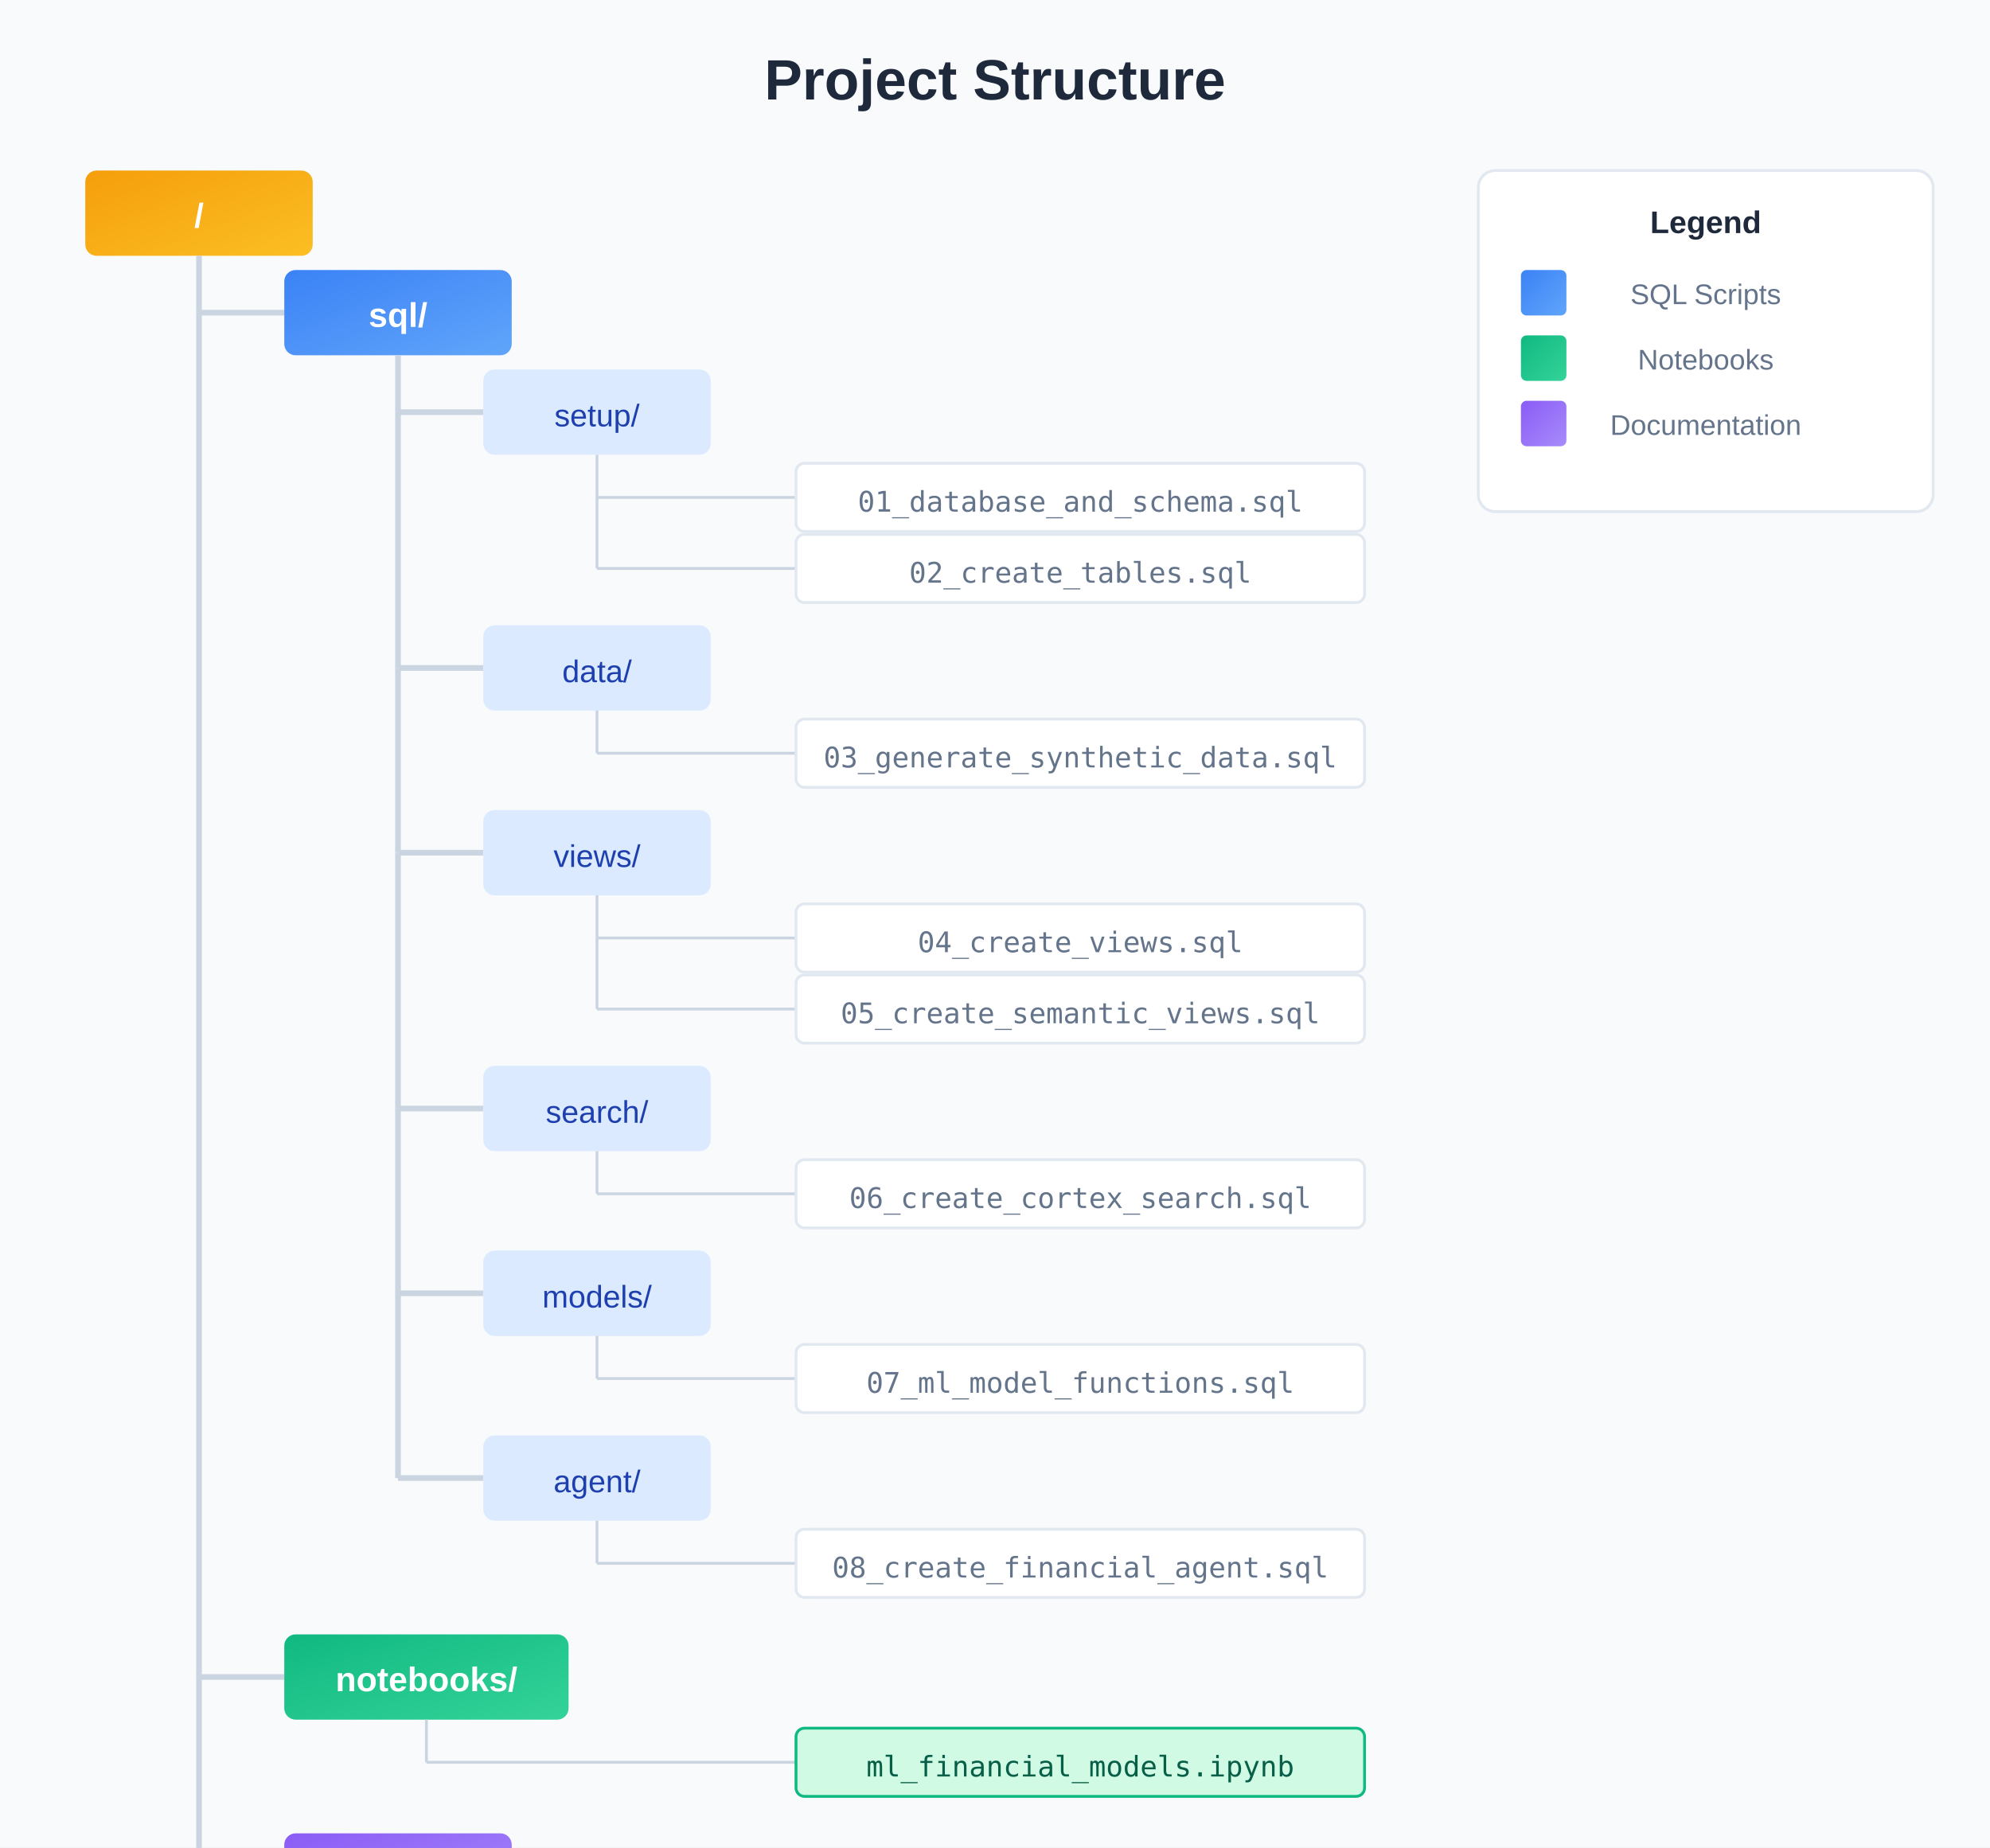
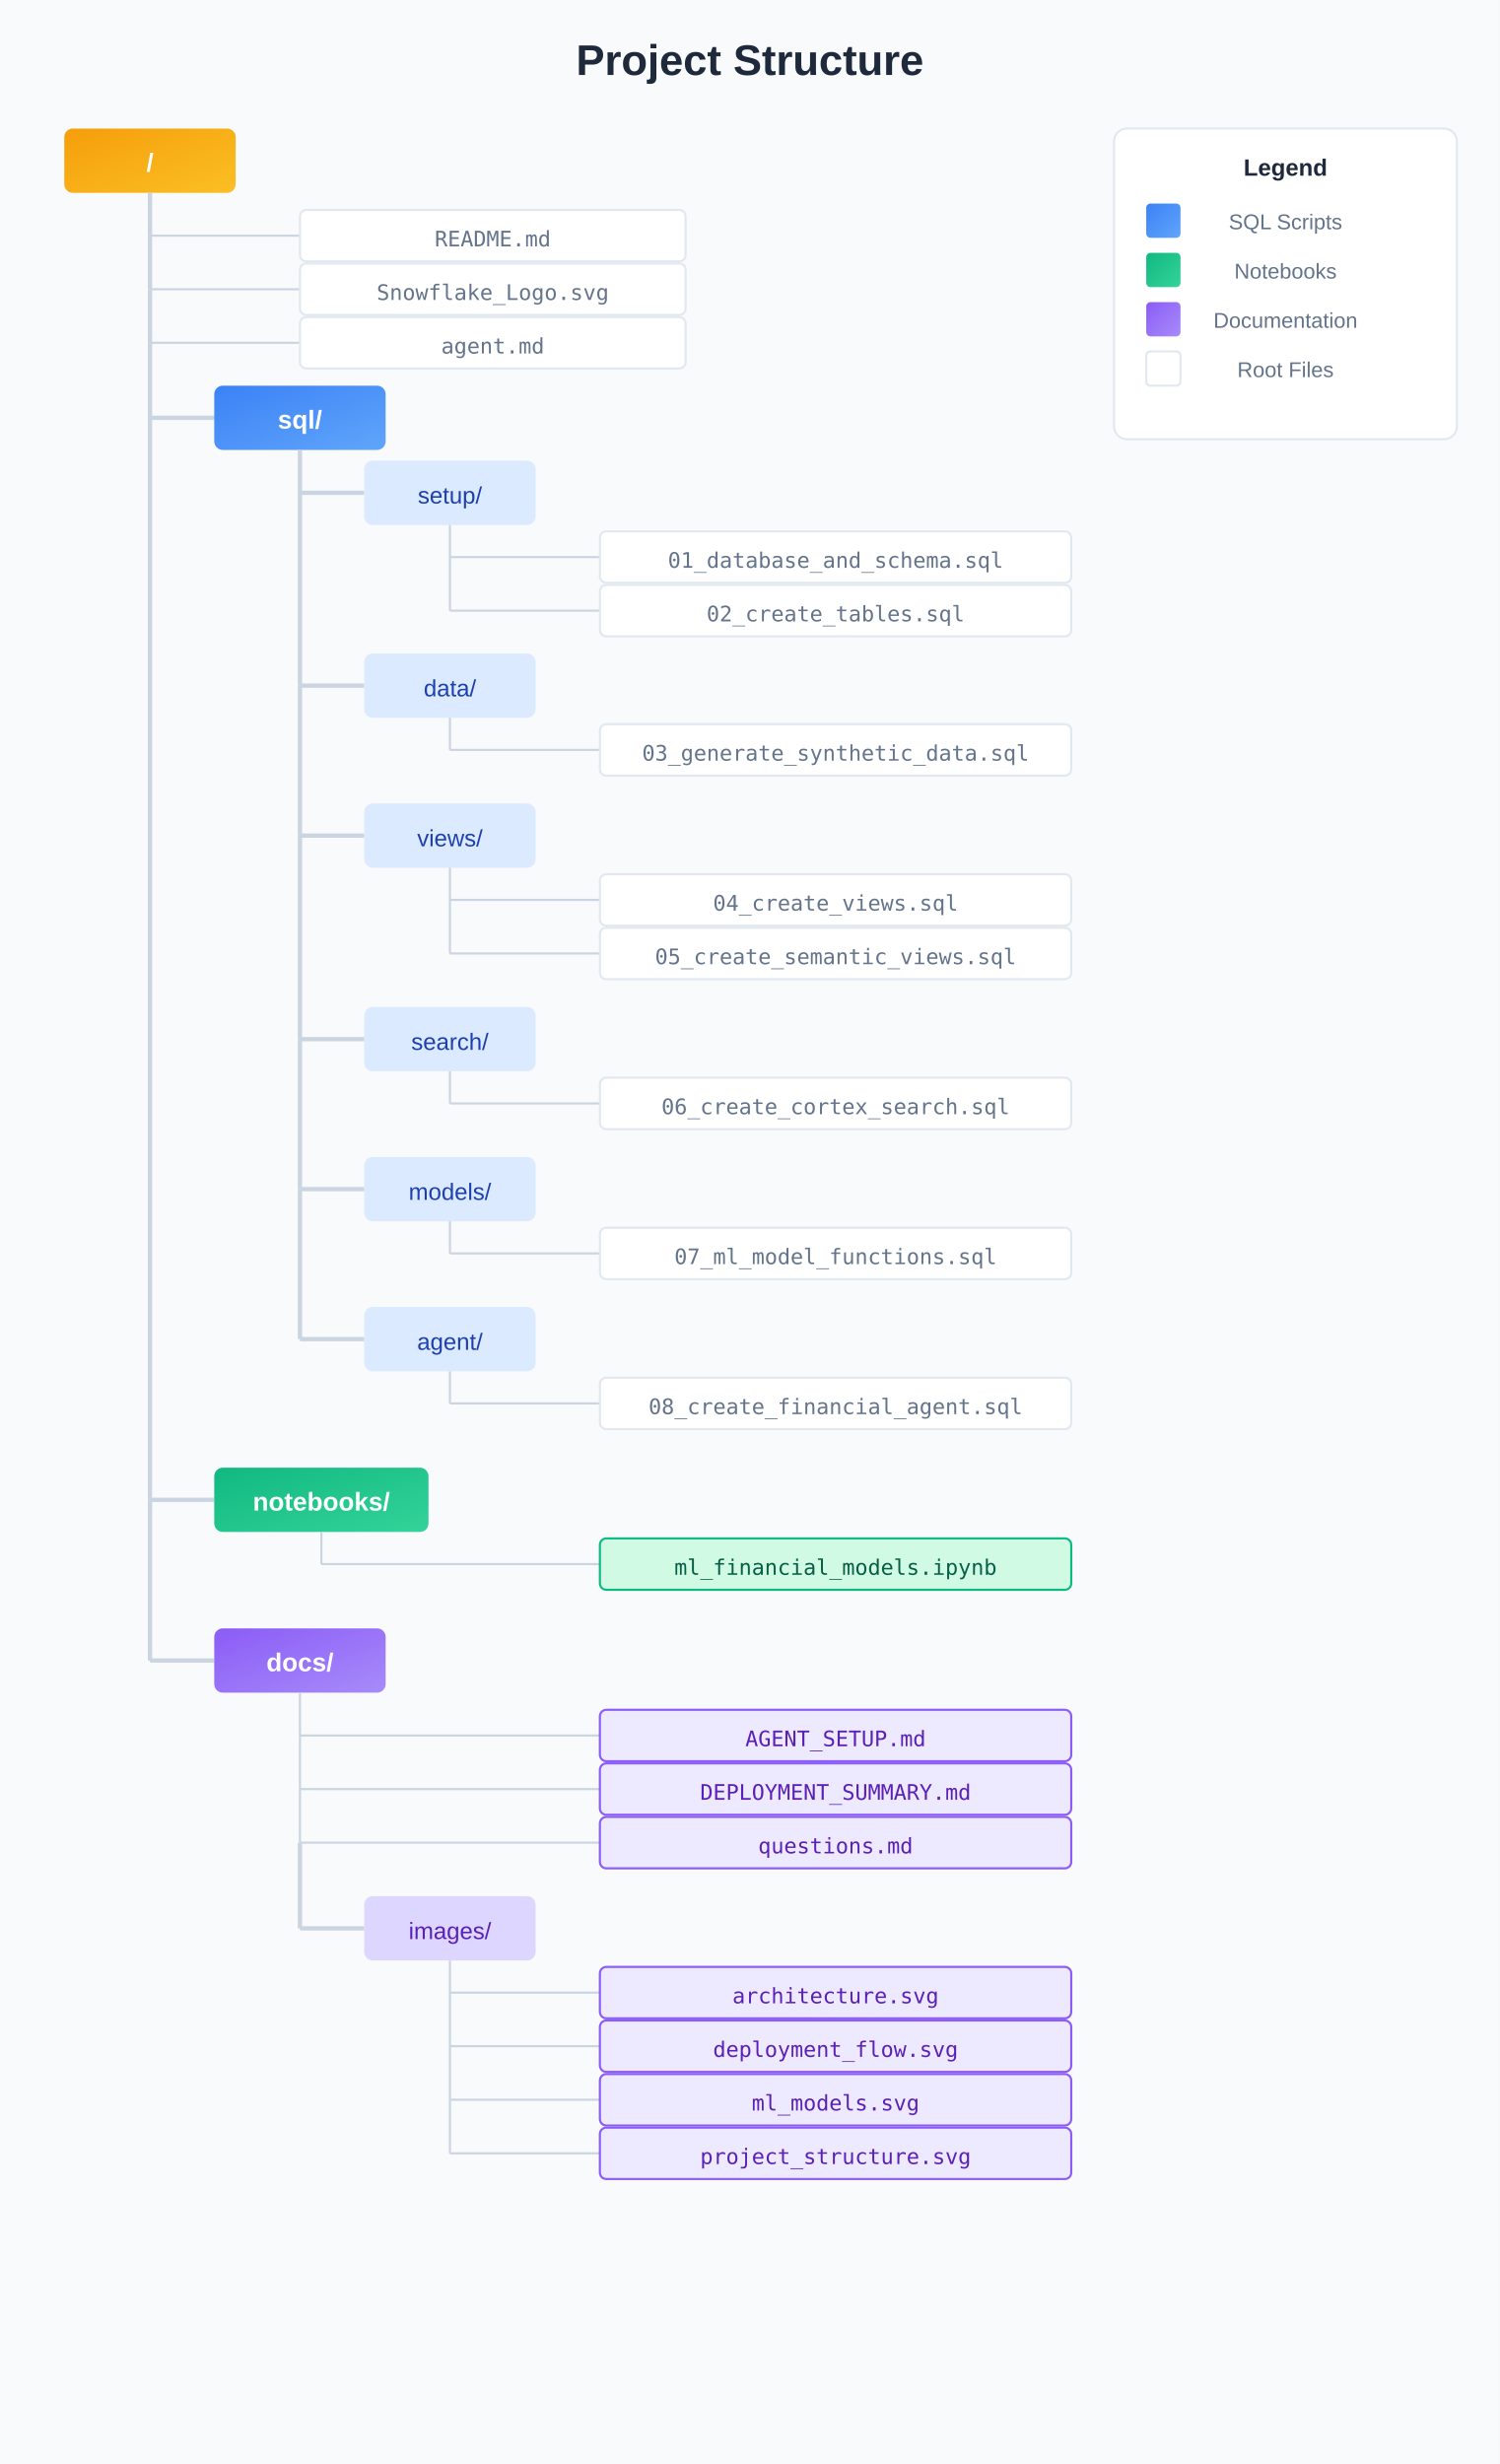
- <svg xmlns="http://www.w3.org/2000/svg" viewBox="0 0 700 650">
+ <svg xmlns="http://www.w3.org/2000/svg" viewBox="0 0 700 1150">
  <defs>
    <linearGradient id="folderGrad" x1="0%" y1="0%" x2="100%" y2="100%">
      <stop offset="0%" style="stop-color:#F59E0B;stop-opacity:1" />
      <stop offset="100%" style="stop-color:#FBBF24;stop-opacity:1" />
    </linearGradient>
    <linearGradient id="sqlGrad" x1="0%" y1="0%" x2="100%" y2="100%">
      <stop offset="0%" style="stop-color:#3B82F6;stop-opacity:1" />
      <stop offset="100%" style="stop-color:#60A5FA;stop-opacity:1" />
    </linearGradient>
    <linearGradient id="notebookGrad" x1="0%" y1="0%" x2="100%" y2="100%">
      <stop offset="0%" style="stop-color:#10B981;stop-opacity:1" />
      <stop offset="100%" style="stop-color:#34D399;stop-opacity:1" />
    </linearGradient>
    <linearGradient id="docsGrad" x1="0%" y1="0%" x2="100%" y2="100%">
      <stop offset="0%" style="stop-color:#8B5CF6;stop-opacity:1" />
      <stop offset="100%" style="stop-color:#A78BFA;stop-opacity:1" />
    </linearGradient>
  </defs>
-   <rect width="700" height="650" fill="#F8FAFC" />
+   <rect width="700" height="1150" fill="#F8FAFC" />
  <text x="350" y="35" font-family="Arial, sans-serif" font-size="20" font-weight="bold" fill="#1E293B" text-anchor="middle">Project Structure</text>
  <rect x="30" y="60" width="80" height="30" rx="4" fill="url(#folderGrad)" />
  <text x="70" y="80" font-family="Arial, sans-serif" font-size="12" font-weight="bold" fill="white" text-anchor="middle">/</text>
  <line x1="70" y1="90" x2="70" y2="110" stroke="#CBD5E1" stroke-width="2" />
-   <line x1="70" y1="110" x2="100" y2="110" stroke="#CBD5E1" stroke-width="2" />
-   <rect x="100" y="95" width="80" height="30" rx="4" fill="url(#sqlGrad)" />
-   <text x="140" y="115" font-family="Arial, sans-serif" font-size="12" font-weight="bold" fill="white" text-anchor="middle">sql/</text>
-   <line x1="140" y1="125" x2="140" y2="145" stroke="#CBD5E1" stroke-width="2" />
-   <line x1="140" y1="145" x2="170" y2="145" stroke="#CBD5E1" stroke-width="2" />
-   <rect x="170" y="130" width="80" height="30" rx="4" fill="#DBEAFE" />
-   <text x="210" y="150" font-family="Arial, sans-serif" font-size="11" fill="#1E40AF" text-anchor="middle">setup/</text>
-   <line x1="210" y1="160" x2="210" y2="175" stroke="#CBD5E1" stroke-width="1" />
-   <line x1="210" y1="175" x2="280" y2="175" stroke="#CBD5E1" stroke-width="1" />
-   <rect x="280" y="163" width="200" height="24" rx="3" fill="white" stroke="#E2E8F0" stroke-width="1" />
-   <text x="380" y="180" font-family="monospace" font-size="10" fill="#64748B" text-anchor="middle">01_database_and_schema.sql</text>
-   <line x1="210" y1="175" x2="210" y2="200" stroke="#CBD5E1" stroke-width="1" />
-   <line x1="210" y1="200" x2="280" y2="200" stroke="#CBD5E1" stroke-width="1" />
-   <rect x="280" y="188" width="200" height="24" rx="3" fill="white" stroke="#E2E8F0" stroke-width="1" />
-   <text x="380" y="205" font-family="monospace" font-size="10" fill="#64748B" text-anchor="middle">02_create_tables.sql</text>
-   <line x1="140" y1="145" x2="140" y2="235" stroke="#CBD5E1" stroke-width="2" />
-   <line x1="140" y1="235" x2="170" y2="235" stroke="#CBD5E1" stroke-width="2" />
-   <rect x="170" y="220" width="80" height="30" rx="4" fill="#DBEAFE" />
-   <text x="210" y="240" font-family="Arial, sans-serif" font-size="11" fill="#1E40AF" text-anchor="middle">data/</text>
-   <line x1="210" y1="250" x2="210" y2="265" stroke="#CBD5E1" stroke-width="1" />
-   <line x1="210" y1="265" x2="280" y2="265" stroke="#CBD5E1" stroke-width="1" />
-   <rect x="280" y="253" width="200" height="24" rx="3" fill="white" stroke="#E2E8F0" stroke-width="1" />
-   <text x="380" y="270" font-family="monospace" font-size="10" fill="#64748B" text-anchor="middle">03_generate_synthetic_data.sql</text>
-   <line x1="140" y1="235" x2="140" y2="300" stroke="#CBD5E1" stroke-width="2" />
-   <line x1="140" y1="300" x2="170" y2="300" stroke="#CBD5E1" stroke-width="2" />
-   <rect x="170" y="285" width="80" height="30" rx="4" fill="#DBEAFE" />
-   <text x="210" y="305" font-family="Arial, sans-serif" font-size="11" fill="#1E40AF" text-anchor="middle">views/</text>
-   <line x1="210" y1="315" x2="210" y2="330" stroke="#CBD5E1" stroke-width="1" />
-   <line x1="210" y1="330" x2="280" y2="330" stroke="#CBD5E1" stroke-width="1" />
-   <rect x="280" y="318" width="200" height="24" rx="3" fill="white" stroke="#E2E8F0" stroke-width="1" />
-   <text x="380" y="335" font-family="monospace" font-size="10" fill="#64748B" text-anchor="middle">04_create_views.sql</text>
-   <line x1="210" y1="330" x2="210" y2="355" stroke="#CBD5E1" stroke-width="1" />
-   <line x1="210" y1="355" x2="280" y2="355" stroke="#CBD5E1" stroke-width="1" />
-   <rect x="280" y="343" width="200" height="24" rx="3" fill="white" stroke="#E2E8F0" stroke-width="1" />
-   <text x="380" y="360" font-family="monospace" font-size="10" fill="#64748B" text-anchor="middle">05_create_semantic_views.sql</text>
-   <line x1="140" y1="300" x2="140" y2="390" stroke="#CBD5E1" stroke-width="2" />
+   <line x1="70" y1="110" x2="140" y2="110" stroke="#CBD5E1" stroke-width="1" />
+   <rect x="140" y="98" width="180" height="24" rx="3" fill="white" stroke="#E2E8F0" stroke-width="1" />
+   <text x="230" y="115" font-family="monospace" font-size="10" fill="#64748B" text-anchor="middle">README.md</text>
+   <line x1="70" y1="110" x2="70" y2="135" stroke="#CBD5E1" stroke-width="2" />
+   <line x1="70" y1="135" x2="140" y2="135" stroke="#CBD5E1" stroke-width="1" />
+   <rect x="140" y="123" width="180" height="24" rx="3" fill="white" stroke="#E2E8F0" stroke-width="1" />
+   <text x="230" y="140" font-family="monospace" font-size="10" fill="#64748B" text-anchor="middle">Snowflake_Logo.svg</text>
+   <line x1="70" y1="135" x2="70" y2="160" stroke="#CBD5E1" stroke-width="2" />
+   <line x1="70" y1="160" x2="140" y2="160" stroke="#CBD5E1" stroke-width="1" />
+   <rect x="140" y="148" width="180" height="24" rx="3" fill="white" stroke="#E2E8F0" stroke-width="1" />
+   <text x="230" y="165" font-family="monospace" font-size="10" fill="#64748B" text-anchor="middle">agent.md</text>
+   <line x1="70" y1="160" x2="70" y2="195" stroke="#CBD5E1" stroke-width="2" />
+   <line x1="70" y1="195" x2="100" y2="195" stroke="#CBD5E1" stroke-width="2" />
+   <rect x="100" y="180" width="80" height="30" rx="4" fill="url(#sqlGrad)" />
+   <text x="140" y="200" font-family="Arial, sans-serif" font-size="12" font-weight="bold" fill="white" text-anchor="middle">sql/</text>
+   <line x1="140" y1="210" x2="140" y2="230" stroke="#CBD5E1" stroke-width="2" />
+   <line x1="140" y1="230" x2="170" y2="230" stroke="#CBD5E1" stroke-width="2" />
+   <rect x="170" y="215" width="80" height="30" rx="4" fill="#DBEAFE" />
+   <text x="210" y="235" font-family="Arial, sans-serif" font-size="11" fill="#1E40AF" text-anchor="middle">setup/</text>
+   <line x1="210" y1="245" x2="210" y2="260" stroke="#CBD5E1" stroke-width="1" />
+   <line x1="210" y1="260" x2="280" y2="260" stroke="#CBD5E1" stroke-width="1" />
+   <rect x="280" y="248" width="220" height="24" rx="3" fill="white" stroke="#E2E8F0" stroke-width="1" />
+   <text x="390" y="265" font-family="monospace" font-size="10" fill="#64748B" text-anchor="middle">01_database_and_schema.sql</text>
+   <line x1="210" y1="260" x2="210" y2="285" stroke="#CBD5E1" stroke-width="1" />
+   <line x1="210" y1="285" x2="280" y2="285" stroke="#CBD5E1" stroke-width="1" />
+   <rect x="280" y="273" width="220" height="24" rx="3" fill="white" stroke="#E2E8F0" stroke-width="1" />
+   <text x="390" y="290" font-family="monospace" font-size="10" fill="#64748B" text-anchor="middle">02_create_tables.sql</text>
+   <line x1="140" y1="230" x2="140" y2="320" stroke="#CBD5E1" stroke-width="2" />
+   <line x1="140" y1="320" x2="170" y2="320" stroke="#CBD5E1" stroke-width="2" />
+   <rect x="170" y="305" width="80" height="30" rx="4" fill="#DBEAFE" />
+   <text x="210" y="325" font-family="Arial, sans-serif" font-size="11" fill="#1E40AF" text-anchor="middle">data/</text>
+   <line x1="210" y1="335" x2="210" y2="350" stroke="#CBD5E1" stroke-width="1" />
+   <line x1="210" y1="350" x2="280" y2="350" stroke="#CBD5E1" stroke-width="1" />
+   <rect x="280" y="338" width="220" height="24" rx="3" fill="white" stroke="#E2E8F0" stroke-width="1" />
+   <text x="390" y="355" font-family="monospace" font-size="10" fill="#64748B" text-anchor="middle">03_generate_synthetic_data.sql</text>
+   <line x1="140" y1="320" x2="140" y2="390" stroke="#CBD5E1" stroke-width="2" />
  <line x1="140" y1="390" x2="170" y2="390" stroke="#CBD5E1" stroke-width="2" />
  <rect x="170" y="375" width="80" height="30" rx="4" fill="#DBEAFE" />
-   <text x="210" y="395" font-family="Arial, sans-serif" font-size="11" fill="#1E40AF" text-anchor="middle">search/</text>
+   <text x="210" y="395" font-family="Arial, sans-serif" font-size="11" fill="#1E40AF" text-anchor="middle">views/</text>
  <line x1="210" y1="405" x2="210" y2="420" stroke="#CBD5E1" stroke-width="1" />
  <line x1="210" y1="420" x2="280" y2="420" stroke="#CBD5E1" stroke-width="1" />
-   <rect x="280" y="408" width="200" height="24" rx="3" fill="white" stroke="#E2E8F0" stroke-width="1" />
-   <text x="380" y="425" font-family="monospace" font-size="10" fill="#64748B" text-anchor="middle">06_create_cortex_search.sql</text>
-   <line x1="140" y1="390" x2="140" y2="455" stroke="#CBD5E1" stroke-width="2" />
-   <line x1="140" y1="455" x2="170" y2="455" stroke="#CBD5E1" stroke-width="2" />
-   <rect x="170" y="440" width="80" height="30" rx="4" fill="#DBEAFE" />
-   <text x="210" y="460" font-family="Arial, sans-serif" font-size="11" fill="#1E40AF" text-anchor="middle">models/</text>
-   <line x1="210" y1="470" x2="210" y2="485" stroke="#CBD5E1" stroke-width="1" />
-   <line x1="210" y1="485" x2="280" y2="485" stroke="#CBD5E1" stroke-width="1" />
-   <rect x="280" y="473" width="200" height="24" rx="3" fill="white" stroke="#E2E8F0" stroke-width="1" />
-   <text x="380" y="490" font-family="monospace" font-size="10" fill="#64748B" text-anchor="middle">07_ml_model_functions.sql</text>
-   <line x1="140" y1="455" x2="140" y2="520" stroke="#CBD5E1" stroke-width="2" />
-   <line x1="140" y1="520" x2="170" y2="520" stroke="#CBD5E1" stroke-width="2" />
-   <rect x="170" y="505" width="80" height="30" rx="4" fill="#DBEAFE" />
-   <text x="210" y="525" font-family="Arial, sans-serif" font-size="11" fill="#1E40AF" text-anchor="middle">agent/</text>
-   <line x1="210" y1="535" x2="210" y2="550" stroke="#CBD5E1" stroke-width="1" />
-   <line x1="210" y1="550" x2="280" y2="550" stroke="#CBD5E1" stroke-width="1" />
-   <rect x="280" y="538" width="200" height="24" rx="3" fill="white" stroke="#E2E8F0" stroke-width="1" />
-   <text x="380" y="555" font-family="monospace" font-size="10" fill="#64748B" text-anchor="middle">08_create_financial_agent.sql</text>
-   <line x1="70" y1="110" x2="70" y2="590" stroke="#CBD5E1" stroke-width="2" />
-   <line x1="70" y1="590" x2="100" y2="590" stroke="#CBD5E1" stroke-width="2" />
-   <rect x="100" y="575" width="100" height="30" rx="4" fill="url(#notebookGrad)" />
-   <text x="150" y="595" font-family="Arial, sans-serif" font-size="12" font-weight="bold" fill="white" text-anchor="middle">notebooks/</text>
-   <line x1="150" y1="605" x2="150" y2="620" stroke="#CBD5E1" stroke-width="1" />
-   <line x1="150" y1="620" x2="280" y2="620" stroke="#CBD5E1" stroke-width="1" />
-   <rect x="280" y="608" width="200" height="24" rx="3" fill="#D1FAE5" stroke="#10B981" stroke-width="1" />
-   <text x="380" y="625" font-family="monospace" font-size="10" fill="#065F46" text-anchor="middle">ml_financial_models.ipynb</text>
-   <line x1="70" y1="590" x2="70" y2="660" stroke="#CBD5E1" stroke-width="2" />
-   <line x1="70" y1="660" x2="100" y2="660" stroke="#CBD5E1" stroke-width="2" />
-   <rect x="100" y="645" width="80" height="30" rx="4" fill="url(#docsGrad)" />
-   <text x="140" y="665" font-family="Arial, sans-serif" font-size="12" font-weight="bold" fill="white" text-anchor="middle">docs/</text>
-   <rect x="520" y="60" width="160" height="120" rx="6" fill="white" stroke="#E2E8F0" stroke-width="1" />
+   <rect x="280" y="408" width="220" height="24" rx="3" fill="white" stroke="#E2E8F0" stroke-width="1" />
+   <text x="390" y="425" font-family="monospace" font-size="10" fill="#64748B" text-anchor="middle">04_create_views.sql</text>
+   <line x1="210" y1="420" x2="210" y2="445" stroke="#CBD5E1" stroke-width="1" />
+   <line x1="210" y1="445" x2="280" y2="445" stroke="#CBD5E1" stroke-width="1" />
+   <rect x="280" y="433" width="220" height="24" rx="3" fill="white" stroke="#E2E8F0" stroke-width="1" />
+   <text x="390" y="450" font-family="monospace" font-size="10" fill="#64748B" text-anchor="middle">05_create_semantic_views.sql</text>
+   <line x1="140" y1="390" x2="140" y2="485" stroke="#CBD5E1" stroke-width="2" />
+   <line x1="140" y1="485" x2="170" y2="485" stroke="#CBD5E1" stroke-width="2" />
+   <rect x="170" y="470" width="80" height="30" rx="4" fill="#DBEAFE" />
+   <text x="210" y="490" font-family="Arial, sans-serif" font-size="11" fill="#1E40AF" text-anchor="middle">search/</text>
+   <line x1="210" y1="500" x2="210" y2="515" stroke="#CBD5E1" stroke-width="1" />
+   <line x1="210" y1="515" x2="280" y2="515" stroke="#CBD5E1" stroke-width="1" />
+   <rect x="280" y="503" width="220" height="24" rx="3" fill="white" stroke="#E2E8F0" stroke-width="1" />
+   <text x="390" y="520" font-family="monospace" font-size="10" fill="#64748B" text-anchor="middle">06_create_cortex_search.sql</text>
+   <line x1="140" y1="485" x2="140" y2="555" stroke="#CBD5E1" stroke-width="2" />
+   <line x1="140" y1="555" x2="170" y2="555" stroke="#CBD5E1" stroke-width="2" />
+   <rect x="170" y="540" width="80" height="30" rx="4" fill="#DBEAFE" />
+   <text x="210" y="560" font-family="Arial, sans-serif" font-size="11" fill="#1E40AF" text-anchor="middle">models/</text>
+   <line x1="210" y1="570" x2="210" y2="585" stroke="#CBD5E1" stroke-width="1" />
+   <line x1="210" y1="585" x2="280" y2="585" stroke="#CBD5E1" stroke-width="1" />
+   <rect x="280" y="573" width="220" height="24" rx="3" fill="white" stroke="#E2E8F0" stroke-width="1" />
+   <text x="390" y="590" font-family="monospace" font-size="10" fill="#64748B" text-anchor="middle">07_ml_model_functions.sql</text>
+   <line x1="140" y1="555" x2="140" y2="625" stroke="#CBD5E1" stroke-width="2" />
+   <line x1="140" y1="625" x2="170" y2="625" stroke="#CBD5E1" stroke-width="2" />
+   <rect x="170" y="610" width="80" height="30" rx="4" fill="#DBEAFE" />
+   <text x="210" y="630" font-family="Arial, sans-serif" font-size="11" fill="#1E40AF" text-anchor="middle">agent/</text>
+   <line x1="210" y1="640" x2="210" y2="655" stroke="#CBD5E1" stroke-width="1" />
+   <line x1="210" y1="655" x2="280" y2="655" stroke="#CBD5E1" stroke-width="1" />
+   <rect x="280" y="643" width="220" height="24" rx="3" fill="white" stroke="#E2E8F0" stroke-width="1" />
+   <text x="390" y="660" font-family="monospace" font-size="10" fill="#64748B" text-anchor="middle">08_create_financial_agent.sql</text>
+   <line x1="70" y1="195" x2="70" y2="700" stroke="#CBD5E1" stroke-width="2" />
+   <line x1="70" y1="700" x2="100" y2="700" stroke="#CBD5E1" stroke-width="2" />
+   <rect x="100" y="685" width="100" height="30" rx="4" fill="url(#notebookGrad)" />
+   <text x="150" y="705" font-family="Arial, sans-serif" font-size="12" font-weight="bold" fill="white" text-anchor="middle">notebooks/</text>
+   <line x1="150" y1="715" x2="150" y2="730" stroke="#CBD5E1" stroke-width="1" />
+   <line x1="150" y1="730" x2="280" y2="730" stroke="#CBD5E1" stroke-width="1" />
+   <rect x="280" y="718" width="220" height="24" rx="3" fill="#D1FAE5" stroke="#10B981" stroke-width="1" />
+   <text x="390" y="735" font-family="monospace" font-size="10" fill="#065F46" text-anchor="middle">ml_financial_models.ipynb</text>
+   <line x1="70" y1="700" x2="70" y2="775" stroke="#CBD5E1" stroke-width="2" />
+   <line x1="70" y1="775" x2="100" y2="775" stroke="#CBD5E1" stroke-width="2" />
+   <rect x="100" y="760" width="80" height="30" rx="4" fill="url(#docsGrad)" />
+   <text x="140" y="780" font-family="Arial, sans-serif" font-size="12" font-weight="bold" fill="white" text-anchor="middle">docs/</text>
+   <line x1="140" y1="790" x2="140" y2="810" stroke="#CBD5E1" stroke-width="1" />
+   <line x1="140" y1="810" x2="280" y2="810" stroke="#CBD5E1" stroke-width="1" />
+   <rect x="280" y="798" width="220" height="24" rx="3" fill="#EDE9FE" stroke="#8B5CF6" stroke-width="1" />
+   <text x="390" y="815" font-family="monospace" font-size="10" fill="#5B21B6" text-anchor="middle">AGENT_SETUP.md</text>
+   <line x1="140" y1="810" x2="140" y2="835" stroke="#CBD5E1" stroke-width="1" />
+   <line x1="140" y1="835" x2="280" y2="835" stroke="#CBD5E1" stroke-width="1" />
+   <rect x="280" y="823" width="220" height="24" rx="3" fill="#EDE9FE" stroke="#8B5CF6" stroke-width="1" />
+   <text x="390" y="840" font-family="monospace" font-size="10" fill="#5B21B6" text-anchor="middle">DEPLOYMENT_SUMMARY.md</text>
+   <line x1="140" y1="835" x2="140" y2="860" stroke="#CBD5E1" stroke-width="1" />
+   <line x1="140" y1="860" x2="280" y2="860" stroke="#CBD5E1" stroke-width="1" />
+   <rect x="280" y="848" width="220" height="24" rx="3" fill="#EDE9FE" stroke="#8B5CF6" stroke-width="1" />
+   <text x="390" y="865" font-family="monospace" font-size="10" fill="#5B21B6" text-anchor="middle">questions.md</text>
+   <line x1="140" y1="860" x2="140" y2="900" stroke="#CBD5E1" stroke-width="2" />
+   <line x1="140" y1="900" x2="170" y2="900" stroke="#CBD5E1" stroke-width="2" />
+   <rect x="170" y="885" width="80" height="30" rx="4" fill="#DDD6FE" />
+   <text x="210" y="905" font-family="Arial, sans-serif" font-size="11" fill="#5B21B6" text-anchor="middle">images/</text>
+   <line x1="210" y1="915" x2="210" y2="930" stroke="#CBD5E1" stroke-width="1" />
+   <line x1="210" y1="930" x2="280" y2="930" stroke="#CBD5E1" stroke-width="1" />
+   <rect x="280" y="918" width="220" height="24" rx="3" fill="#EDE9FE" stroke="#8B5CF6" stroke-width="1" />
+   <text x="390" y="935" font-family="monospace" font-size="10" fill="#5B21B6" text-anchor="middle">architecture.svg</text>
+   <line x1="210" y1="930" x2="210" y2="955" stroke="#CBD5E1" stroke-width="1" />
+   <line x1="210" y1="955" x2="280" y2="955" stroke="#CBD5E1" stroke-width="1" />
+   <rect x="280" y="943" width="220" height="24" rx="3" fill="#EDE9FE" stroke="#8B5CF6" stroke-width="1" />
+   <text x="390" y="960" font-family="monospace" font-size="10" fill="#5B21B6" text-anchor="middle">deployment_flow.svg</text>
+   <line x1="210" y1="955" x2="210" y2="980" stroke="#CBD5E1" stroke-width="1" />
+   <line x1="210" y1="980" x2="280" y2="980" stroke="#CBD5E1" stroke-width="1" />
+   <rect x="280" y="968" width="220" height="24" rx="3" fill="#EDE9FE" stroke="#8B5CF6" stroke-width="1" />
+   <text x="390" y="985" font-family="monospace" font-size="10" fill="#5B21B6" text-anchor="middle">ml_models.svg</text>
+   <line x1="210" y1="980" x2="210" y2="1005" stroke="#CBD5E1" stroke-width="1" />
+   <line x1="210" y1="1005" x2="280" y2="1005" stroke="#CBD5E1" stroke-width="1" />
+   <rect x="280" y="993" width="220" height="24" rx="3" fill="#EDE9FE" stroke="#8B5CF6" stroke-width="1" />
+   <text x="390" y="1010" font-family="monospace" font-size="10" fill="#5B21B6" text-anchor="middle">project_structure.svg</text>
+   <rect x="520" y="60" width="160" height="145" rx="6" fill="white" stroke="#E2E8F0" stroke-width="1" />
  <text x="600" y="82" font-family="Arial, sans-serif" font-size="11" font-weight="bold" fill="#1E293B" text-anchor="middle">Legend</text>
  <rect x="535" y="95" width="16" height="16" rx="2" fill="url(#sqlGrad)" />
  <text x="600" y="107" font-family="Arial, sans-serif" font-size="10" fill="#64748B" text-anchor="middle">SQL Scripts</text>
  <rect x="535" y="118" width="16" height="16" rx="2" fill="url(#notebookGrad)" />
  <text x="600" y="130" font-family="Arial, sans-serif" font-size="10" fill="#64748B" text-anchor="middle">Notebooks</text>
  <rect x="535" y="141" width="16" height="16" rx="2" fill="url(#docsGrad)" />
  <text x="600" y="153" font-family="Arial, sans-serif" font-size="10" fill="#64748B" text-anchor="middle">Documentation</text>
+   <rect x="535" y="164" width="16" height="16" rx="2" fill="white" stroke="#E2E8F0" stroke-width="1" />
+   <text x="600" y="176" font-family="Arial, sans-serif" font-size="10" fill="#64748B" text-anchor="middle">Root Files</text>
</svg>
